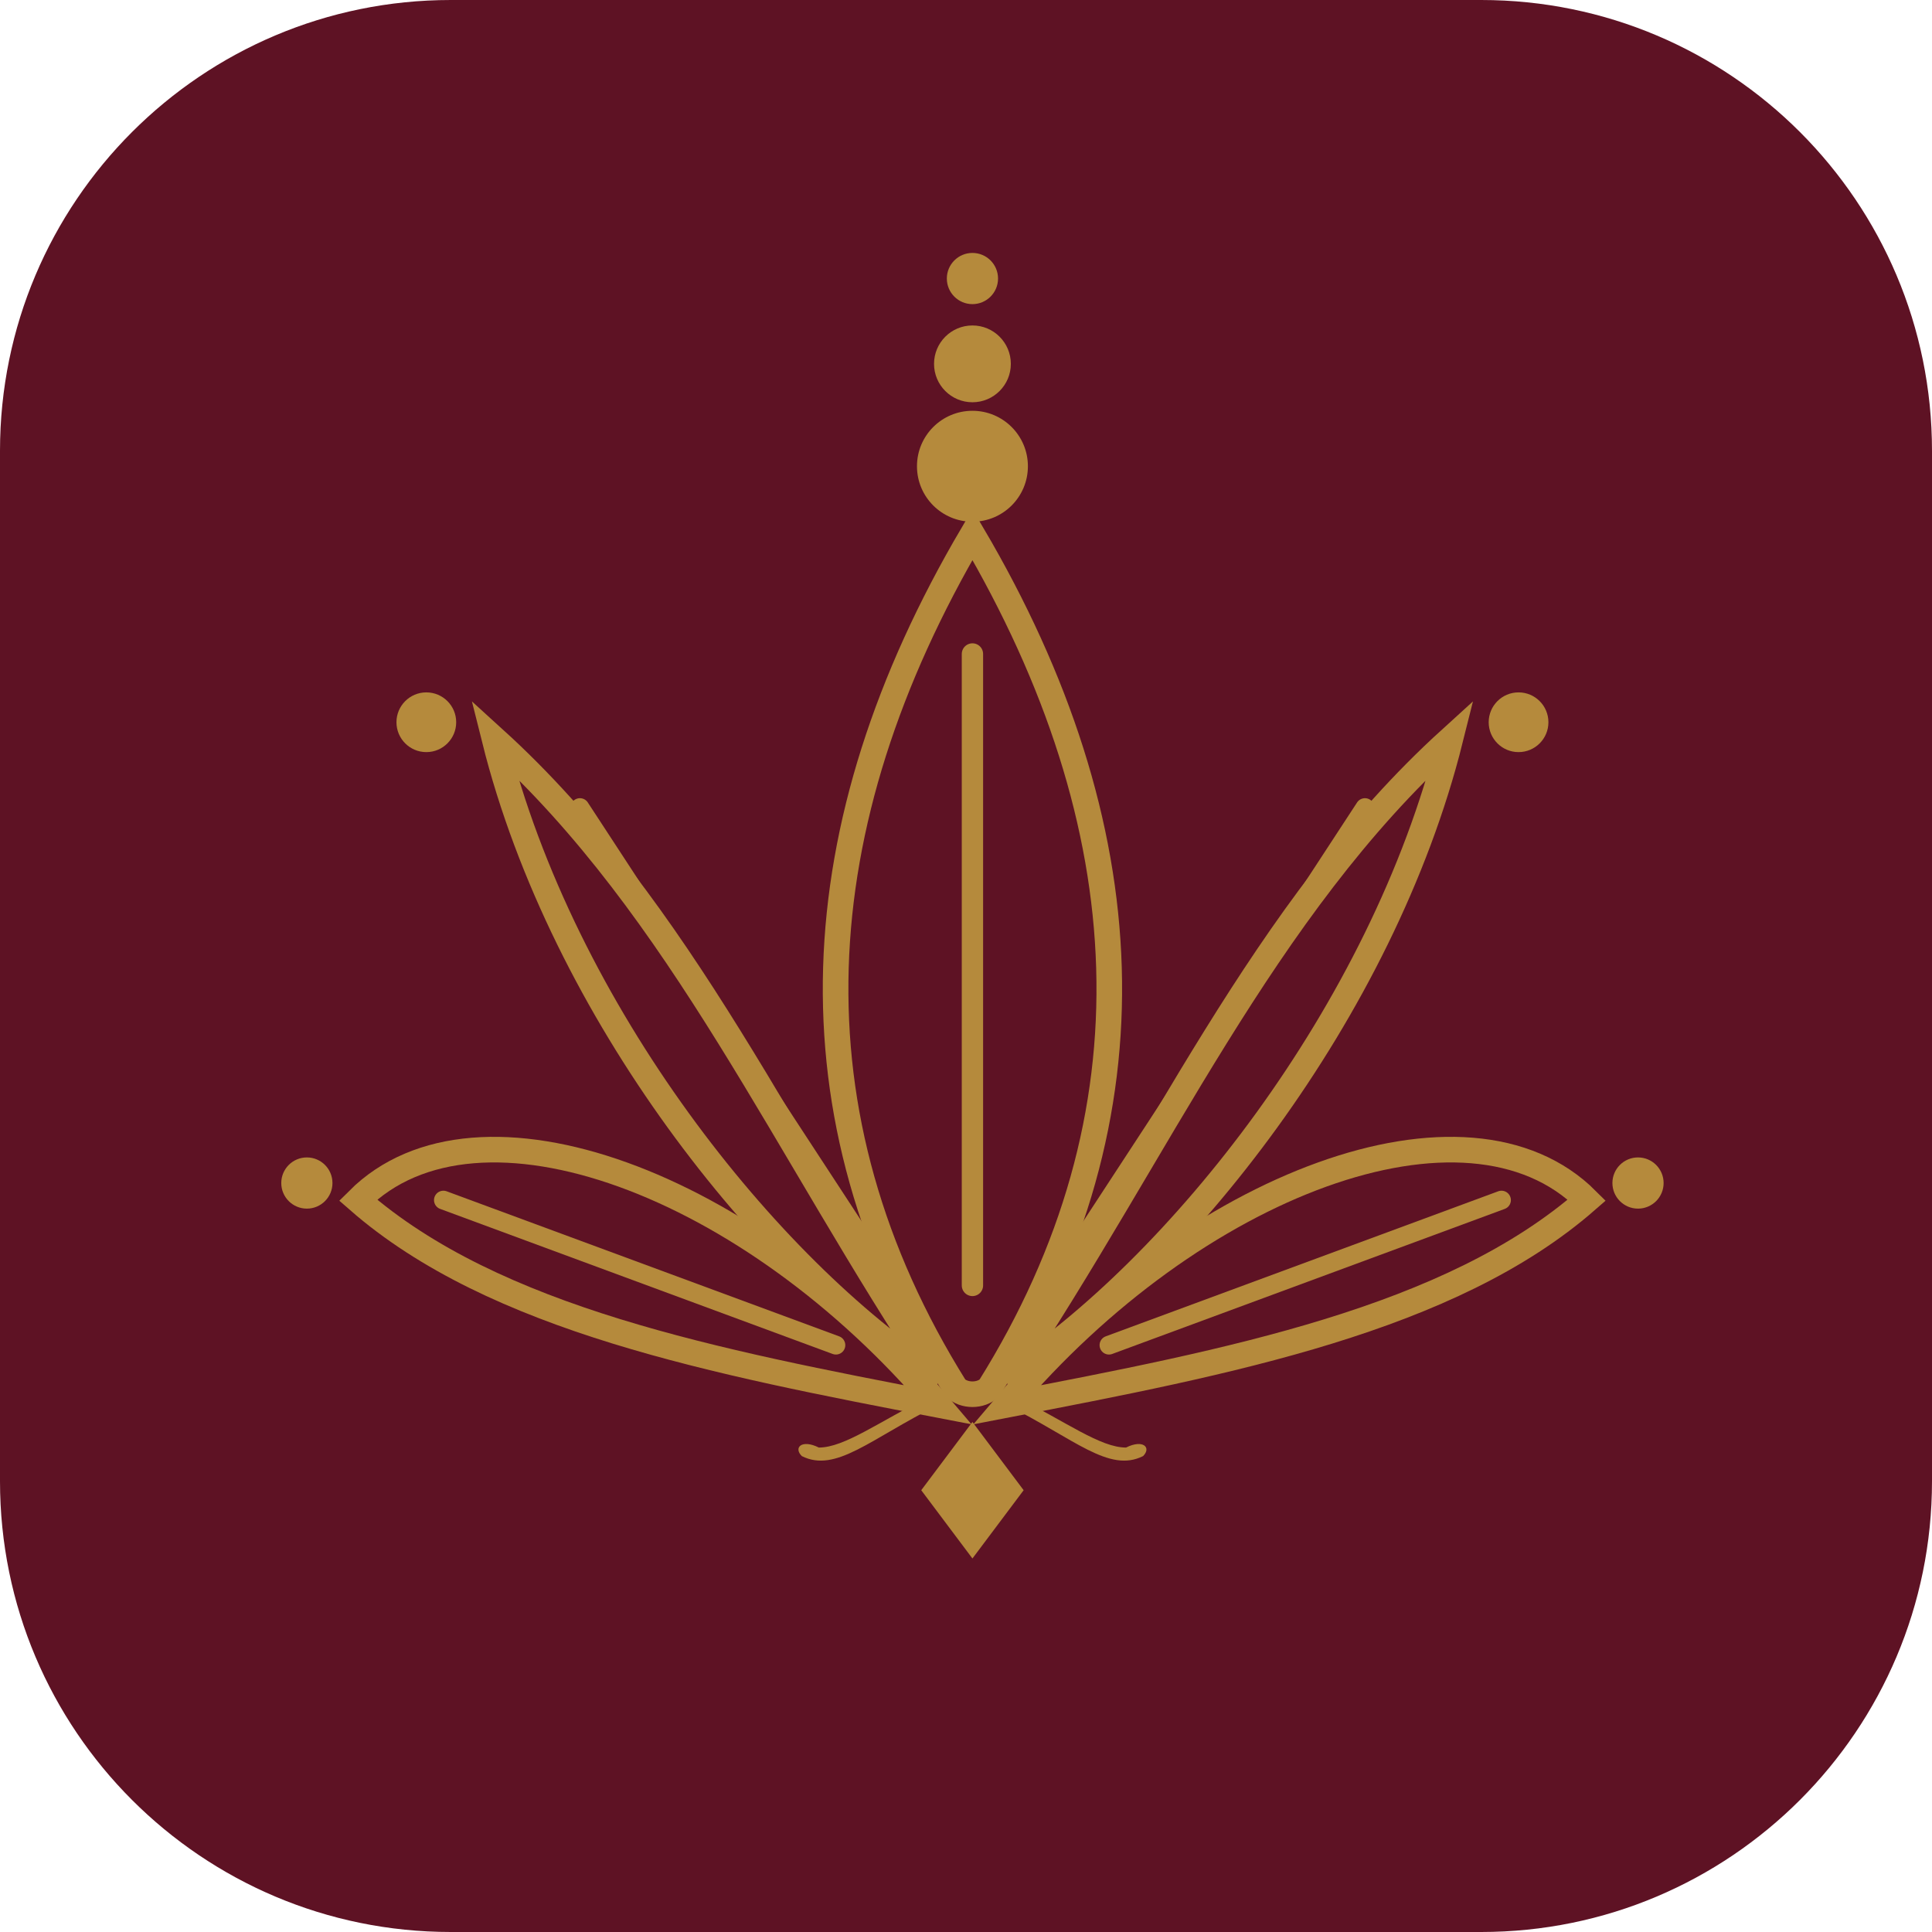
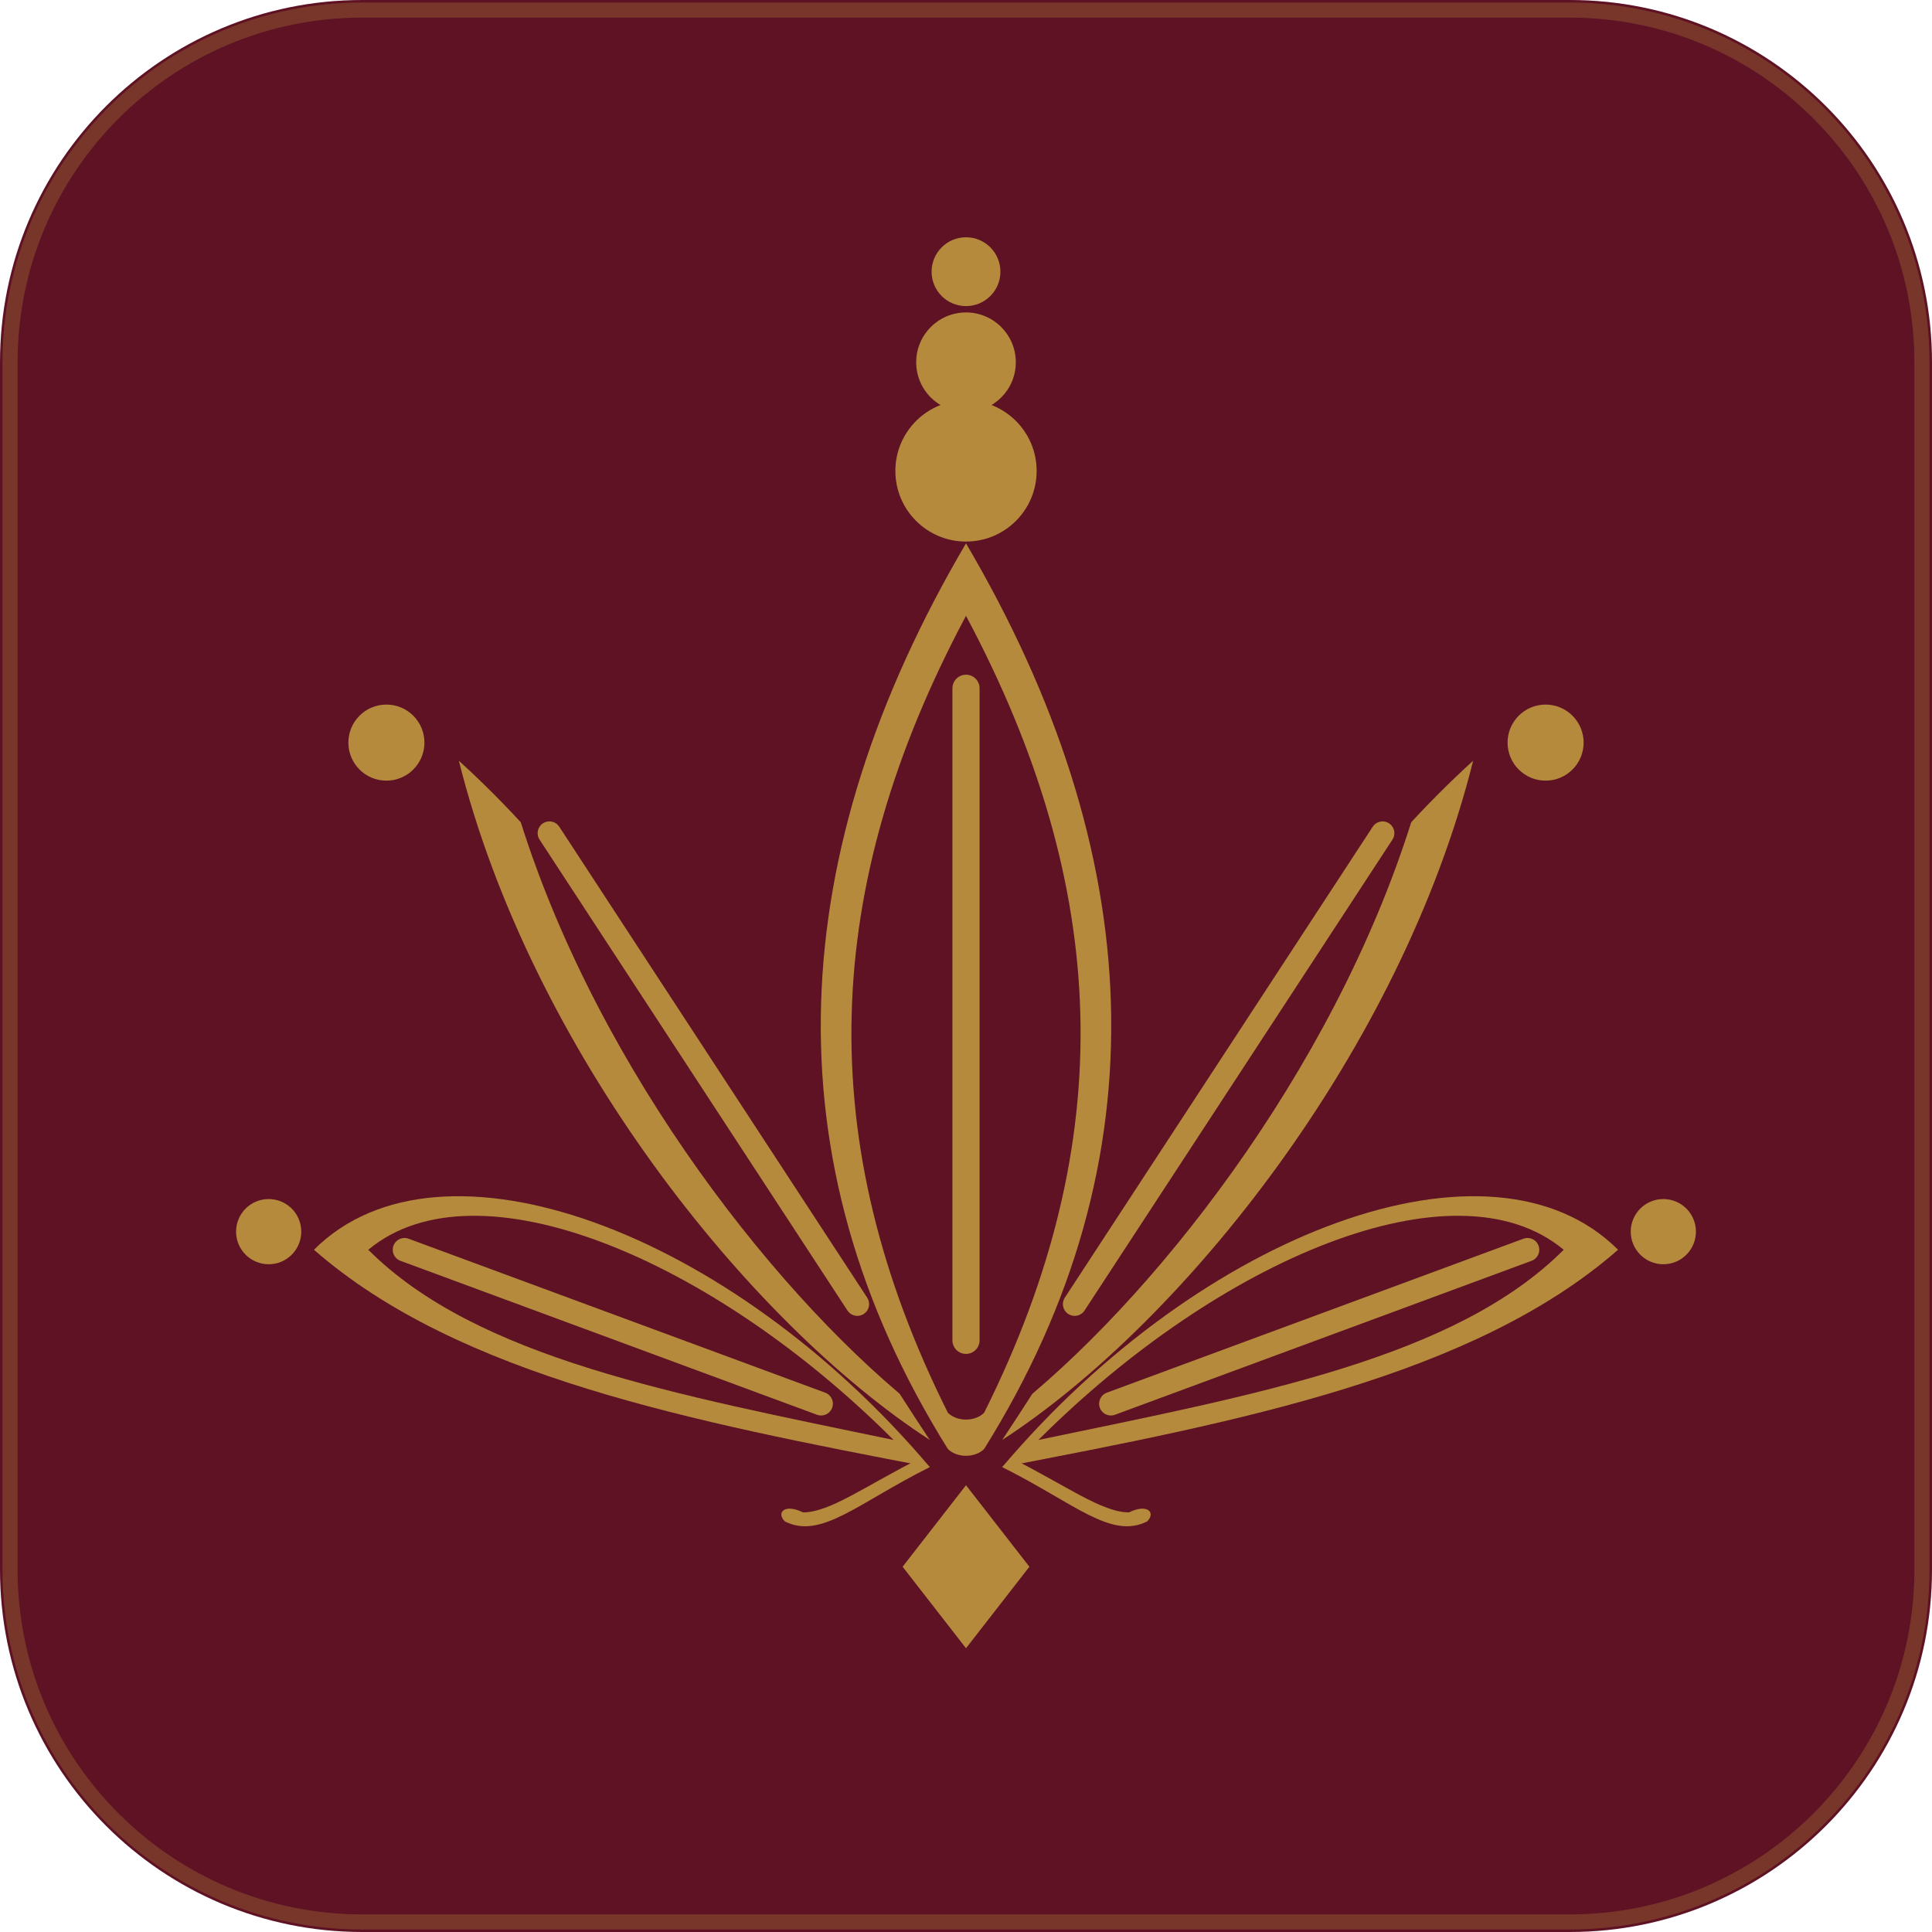
- <svg xmlns="http://www.w3.org/2000/svg" viewBox="0 0 120 120" width="120" height="120">
-   <rect width="120" height="120" rx="28" fill="#5E1224" />
-   <g transform="translate(18, 12) scale(0.53)">
-     <circle cx="80" cy="10" r="3" fill="#B58A3C" />
-     <circle cx="80" cy="20" r="4.5" fill="#B58A3C" />
-     <circle cx="80" cy="32" r="6.5" fill="#B58A3C" />
-     <circle cx="16" cy="62" r="3.5" fill="#B58A3C" />
-     <circle cx="144" cy="62" r="3.5" fill="#B58A3C" />
-     <circle cx="2" cy="116" r="3" fill="#B58A3C" />
-     <circle cx="158" cy="116" r="3" fill="#B58A3C" />
-     <path d="M 80 40 C 60 74 58 108 78 140 C 79 141 81 141 82 140 C 102 108 100 74 80 40 Z" fill="none" stroke="#B58A3C" stroke-width="3" />
-     <line x1="80" y1="54" x2="80" y2="128" stroke="#B58A3C" stroke-width="2.5" stroke-linecap="round" />
-     <path d="M 24 64 C 32 96 56 126 76 139 C 58 112 46 84 24 64 Z" fill="none" stroke="#B58A3C" stroke-width="3" />
-     <line x1="34" y1="72" x2="68" y2="124" stroke="#B58A3C" stroke-width="2.2" stroke-linecap="round" />
-     <path d="M 136 64 C 128 96 104 126 84 139 C 102 112 114 84 136 64 Z" fill="none" stroke="#B58A3C" stroke-width="3" />
-     <line x1="126" y1="72" x2="92" y2="124" stroke="#B58A3C" stroke-width="2.2" stroke-linecap="round" />
-     <path d="M 8 118 C 22 104 54 116 76 142 C 50 137 24 132 8 118 Z" fill="none" stroke="#B58A3C" stroke-width="3" />
-     <line x1="18" y1="118" x2="64" y2="135" stroke="#B58A3C" stroke-width="2.2" stroke-linecap="round" />
-     <path d="M 152 118 C 138 104 106 116 84 142 C 110 137 136 132 152 118 Z" fill="none" stroke="#B58A3C" stroke-width="3" />
-     <line x1="142" y1="118" x2="96" y2="135" stroke="#B58A3C" stroke-width="2.2" stroke-linecap="round" />
+ <svg xmlns="http://www.w3.org/2000/svg" viewBox="0 0 192 192" width="192" height="192">
+   <rect width="192" height="192" rx="36" fill="#5E1224" />
+   <rect width="190" height="190" x="1" y="1" rx="35" fill="none" stroke="#B58A3C" stroke-width="1.5" stroke-opacity="0.3" />
+   <g transform="translate(24, 18) scale(0.90)">
+     <circle cx="80" cy="10" r="3.8" fill="#B58A3C" />
+     <circle cx="80" cy="20" r="5.5" fill="#B58A3C" />
+     <circle cx="80" cy="32" r="7.8" fill="#B58A3C" />
+     <circle cx="16" cy="62" r="4.2" fill="#B58A3C" />
+     <circle cx="144" cy="62" r="4.2" fill="#B58A3C" />
+     <circle cx="3" cy="116" r="3.6" fill="#B58A3C" />
+     <circle cx="157" cy="116" r="3.6" fill="#B58A3C" />
+     <path d="M 80 40 C 60 74 58 108 78 140 C 79 141 81 141 82 140 C 102 108 100 74 80 40 Z" fill="#B58A3C" />
+     <path d="M 80 48 C 64 78 63 106 78 136 C 79 137 81 137 82 136 C 97 106 96 78 80 48 Z" fill="#5E1224" />
+     <line x1="80" y1="56" x2="80" y2="128" stroke="#B58A3C" stroke-width="3" stroke-linecap="round" />
+     <path d="M 24 64 C 32 96 56 126 76 139 C 58 112 46 84 24 64 Z" fill="#B58A3C" />
+     <path d="M 30 68 C 38 96 58 122 74 135 C 58 112 48 87 30 68 Z" fill="#5E1224" />
+     <line x1="34" y1="72" x2="68" y2="124" stroke="#B58A3C" stroke-width="2.6" stroke-linecap="round" />
+     <path d="M 136 64 C 128 96 104 126 84 139 C 102 112 114 84 136 64 Z" fill="#B58A3C" />
+     <path d="M 130 68 C 122 96 102 122 86 135 C 102 112 112 87 130 68 Z" fill="#5E1224" />
+     <line x1="126" y1="72" x2="92" y2="124" stroke="#B58A3C" stroke-width="2.6" stroke-linecap="round" />
+     <path d="M 8 118 C 22 104 54 116 76 142 C 50 137 24 132 8 118 Z" fill="#B58A3C" />
+     <path d="M 14 118 C 26 108 52 119 72 139 C 48 134 26 130 14 118 Z" fill="#5E1224" />
+     <line x1="18" y1="118" x2="64" y2="135" stroke="#B58A3C" stroke-width="2.6" stroke-linecap="round" />
+     <path d="M 152 118 C 138 104 106 116 84 142 C 110 137 136 132 152 118 Z" fill="#B58A3C" />
+     <path d="M 146 118 C 134 108 108 119 88 139 C 112 134 134 130 146 118 Z" fill="#5E1224" />
+     <line x1="142" y1="118" x2="96" y2="135" stroke="#B58A3C" stroke-width="2.6" stroke-linecap="round" />
    <path d="M 76 142 C 68 146 64 150 60 148 C 59 147 60 146 62 147 C 65 147 69 144 75 141 Z" fill="#B58A3C" />
    <path d="M 84 142 C 92 146 96 150 100 148 C 101 147 100 146 98 147 C 95 147 91 144 85 141 Z" fill="#B58A3C" />
-     <polygon points="80,144 86,152 80,160 74,152" fill="#B58A3C" />
+     <polygon points="80,144 87,153 80,162 73,153" fill="#B58A3C" />
  </g>
</svg>
